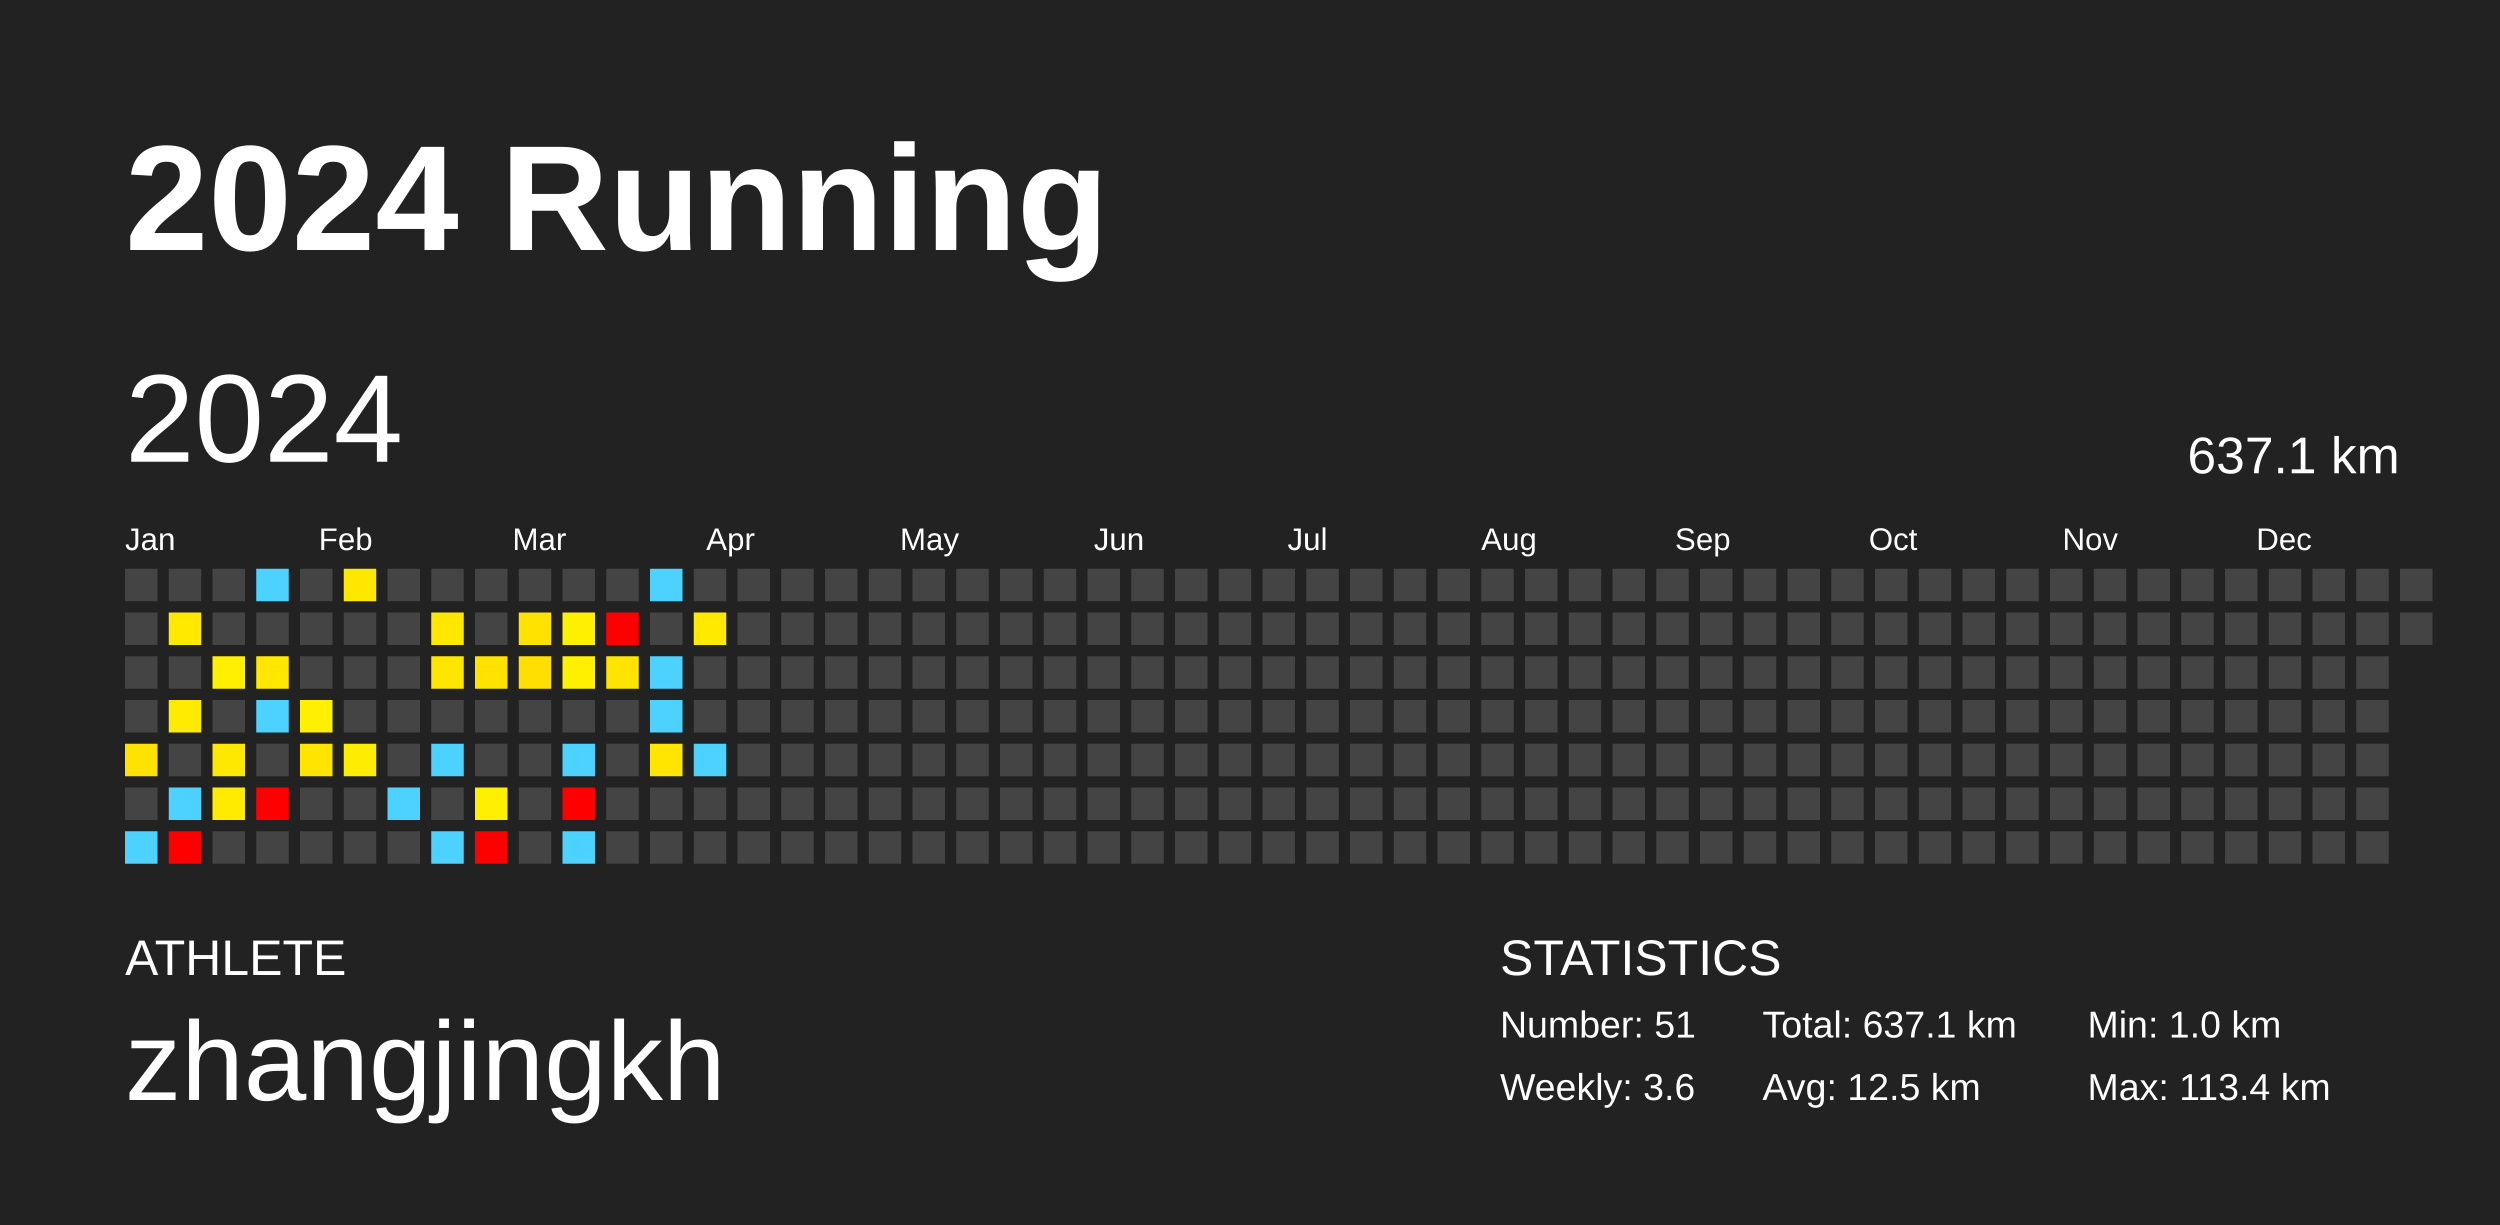
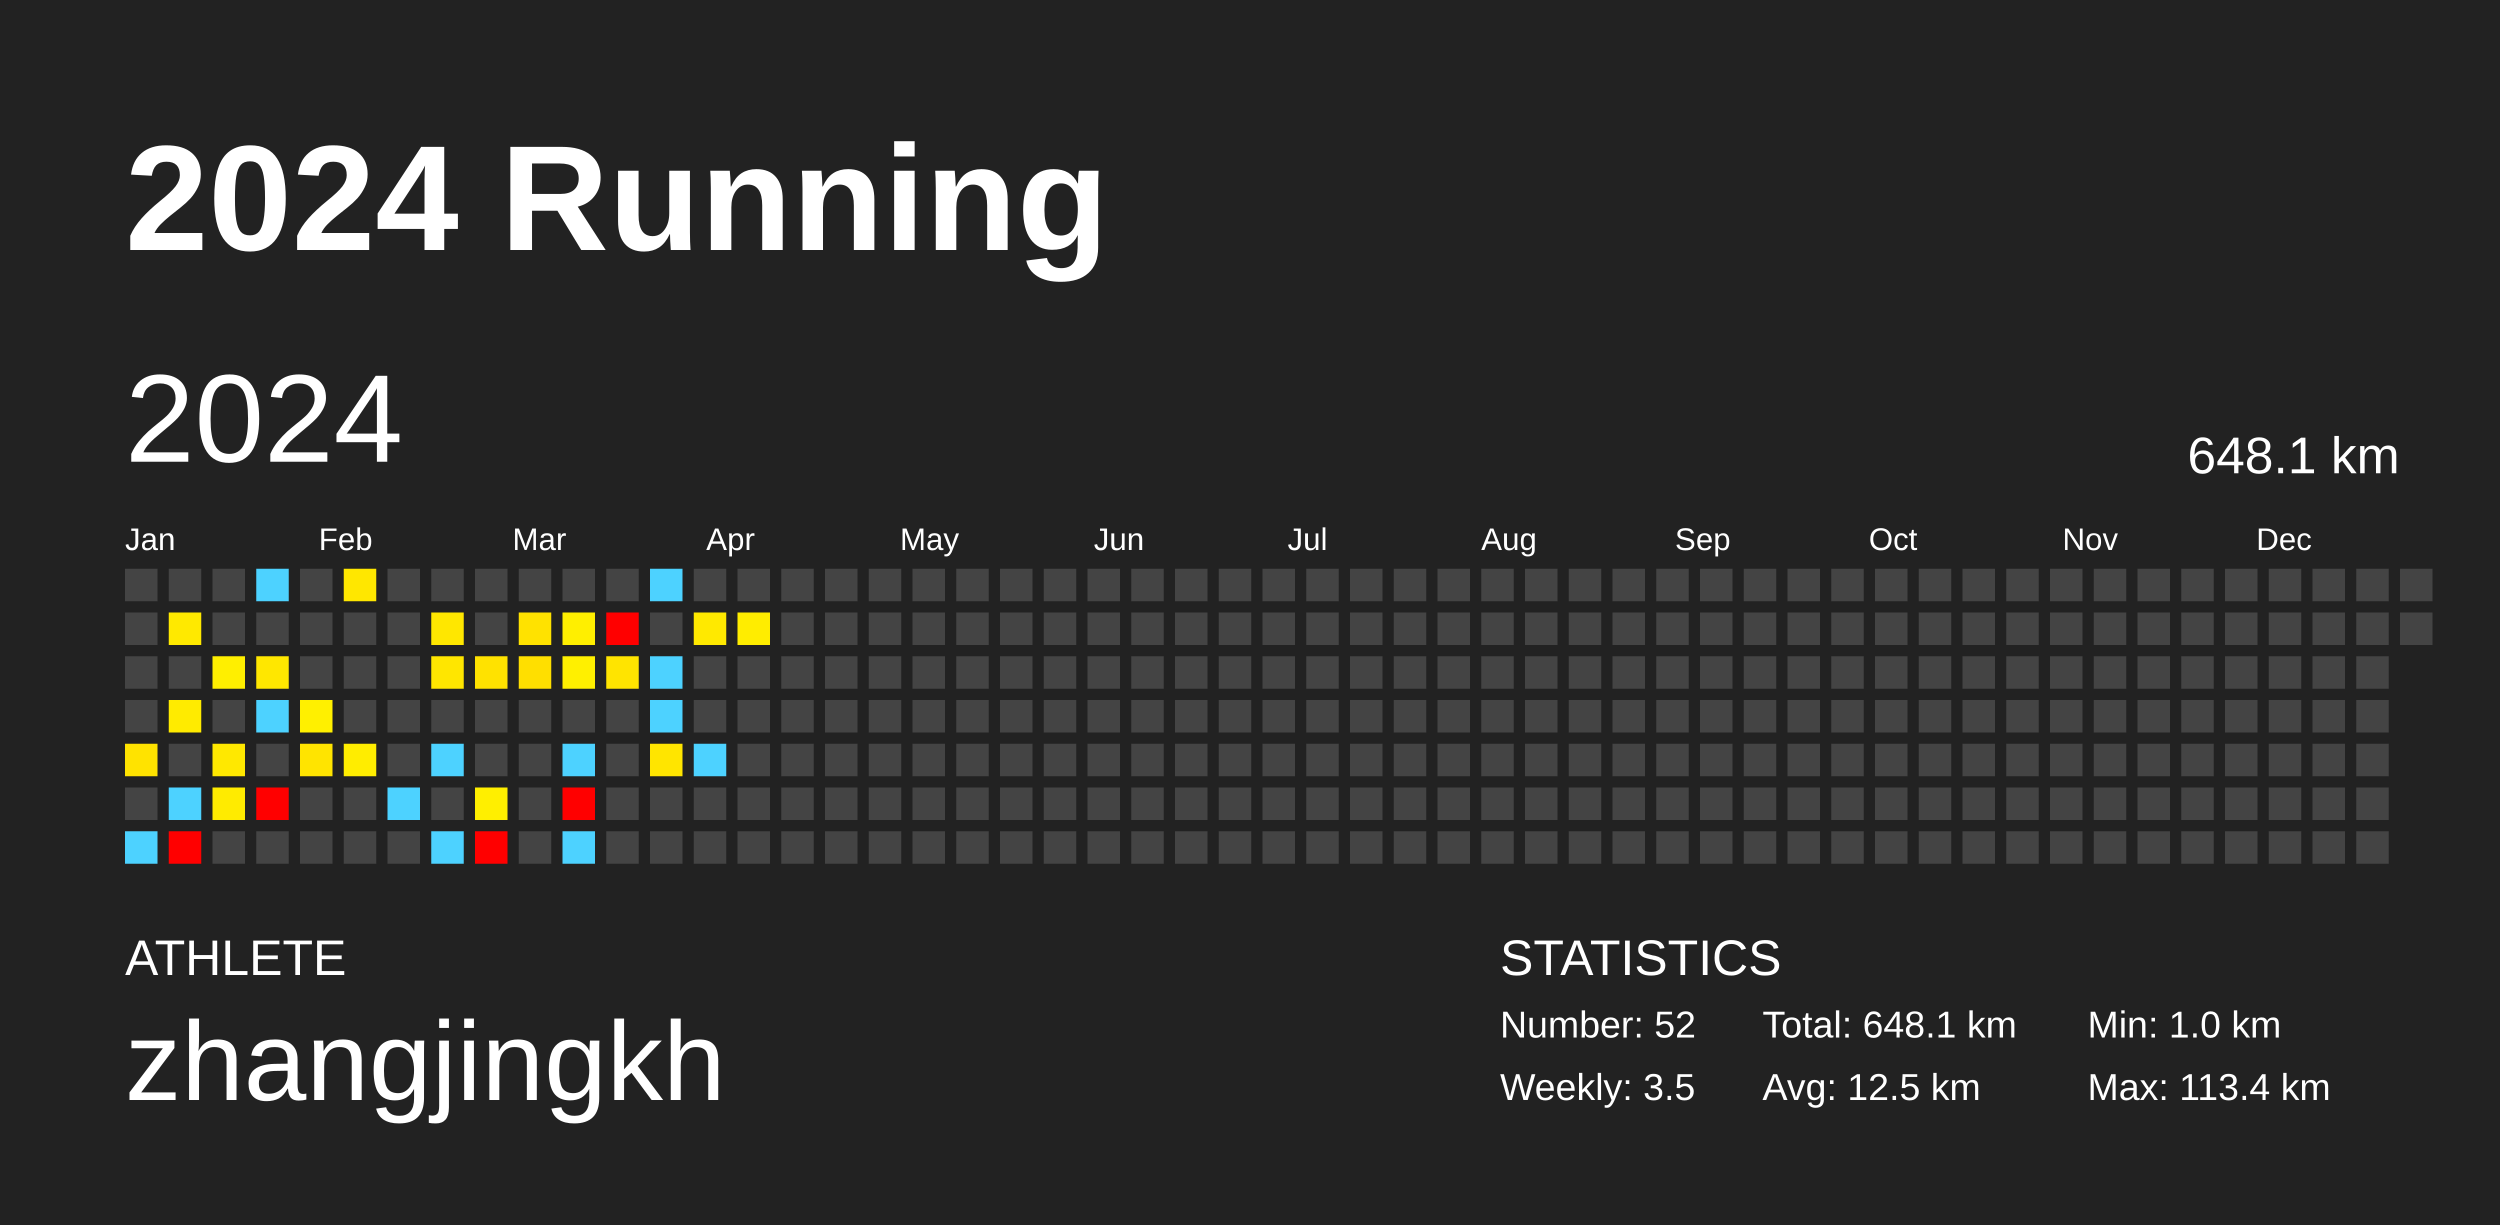
<svg xmlns="http://www.w3.org/2000/svg" baseProfile="full" height="98mm" version="1.1" viewBox="0,0,200,98" width="200mm">
  <defs />
  <rect fill="#222222" height="98" width="200" x="0" y="0" />
  <text fill="#FFFFFF" style="font-size:12px; font-family:Arial; font-weight:bold;" x="10" y="20">2024 Running</text>
  <text fill="#FFFFFF" style="font-size:4px; font-family:Arial" x="10" y="78">ATHLETE</text>
  <text fill="#FFFFFF" style="font-size:9px; font-family:Arial" x="10" y="88">zhangjingkh</text>
  <text fill="#FFFFFF" style="font-size:4px; font-family:Arial" x="120" y="78">STATISTICS</text>
-   <text fill="#FFFFFF" style="font-size:3px; font-family:Arial" x="120" y="83">Number: 51</text>
-   <text fill="#FFFFFF" style="font-size:3px; font-family:Arial" x="120" y="88">Weekly: 3.6</text>
-   <text fill="#FFFFFF" style="font-size:3px; font-family:Arial" x="141" y="83">Total: 637.1 km</text>
+   <text fill="#FFFFFF" style="font-size:3px; font-family:Arial" x="120" y="83">Number: 52</text>
+   <text fill="#FFFFFF" style="font-size:3px; font-family:Arial" x="120" y="88">Weekly: 3.5</text>
+   <text fill="#FFFFFF" style="font-size:3px; font-family:Arial" x="141" y="83">Total: 648.1 km</text>
  <text fill="#FFFFFF" style="font-size:3px; font-family:Arial" x="141" y="88">Avg: 12.5 km</text>
  <text fill="#FFFFFF" style="font-size:3px; font-family:Arial" x="167" y="83">Min: 1.0 km</text>
  <text fill="#FFFFFF" style="font-size:3px; font-family:Arial" x="167" y="88">Max: 113.4 km</text>
  <text dominant-baseline="hanging" fill="#FFFFFF" style="font-size:10.0px; font-family:Arial;" x="10" y="30">2024</text>
-   <text dominant-baseline="hanging" fill="#FFFFFF" style="font-size:4.125px; font-family:Arial;" x="175" y="35">637.1 km</text>
+   <text dominant-baseline="hanging" fill="#FFFFFF" style="font-size:4.125px; font-family:Arial;" x="175" y="35">648.1 km</text>
  <text fill="#FFFFFF" style="font-size:2.5px; font-family:Arial" x="10.0" y="44">Jan</text>
  <text fill="#FFFFFF" style="font-size:2.5px; font-family:Arial" x="25.5" y="44">Feb</text>
  <text fill="#FFFFFF" style="font-size:2.5px; font-family:Arial" x="41.0" y="44">Mar</text>
  <text fill="#FFFFFF" style="font-size:2.5px; font-family:Arial" x="56.5" y="44">Apr</text>
  <text fill="#FFFFFF" style="font-size:2.5px; font-family:Arial" x="72.0" y="44">May</text>
  <text fill="#FFFFFF" style="font-size:2.5px; font-family:Arial" x="87.5" y="44">Jun</text>
  <text fill="#FFFFFF" style="font-size:2.5px; font-family:Arial" x="103.0" y="44">Jul</text>
  <text fill="#FFFFFF" style="font-size:2.5px; font-family:Arial" x="118.5" y="44">Aug</text>
  <text fill="#FFFFFF" style="font-size:2.5px; font-family:Arial" x="134.0" y="44">Sep</text>
  <text fill="#FFFFFF" style="font-size:2.5px; font-family:Arial" x="149.5" y="44">Oct</text>
  <text fill="#FFFFFF" style="font-size:2.5px; font-family:Arial" x="165.0" y="44">Nov</text>
  <text fill="#FFFFFF" style="font-size:2.5px; font-family:Arial" x="180.5" y="44">Dec</text>
  <rect fill="#444444" height="2.6" width="2.6" x="10.0" y="45.5" />
  <rect fill="#444444" height="2.6" width="2.6" x="10.0" y="49.0" />
  <rect fill="#444444" height="2.6" width="2.6" x="10.0" y="52.5" />
  <rect fill="#444444" height="2.6" width="2.6" x="10.0" y="56.0" />
  <rect fill="#ffe300" height="2.6" width="2.6" x="10.0" y="59.5" />
  <rect fill="#444444" height="2.6" width="2.6" x="10.0" y="63.0" />
  <rect fill="#4dd2ff" height="2.6" width="2.6" x="10.0" y="66.5" />
  <rect fill="#444444" height="2.6" width="2.6" x="13.5" y="45.5" />
  <rect fill="#ffe900" height="2.6" width="2.6" x="13.5" y="49.0" />
  <rect fill="#444444" height="2.6" width="2.6" x="13.5" y="52.5" />
  <rect fill="#ffeb00" height="2.6" width="2.6" x="13.5" y="56.0" />
  <rect fill="#444444" height="2.6" width="2.6" x="13.5" y="59.5" />
  <rect fill="#4dd2ff" height="2.6" width="2.6" x="13.5" y="63.0" />
  <rect fill="red" height="2.6" width="2.6" x="13.5" y="66.5" />
  <rect fill="#444444" height="2.6" width="2.6" x="17.0" y="45.5" />
  <rect fill="#444444" height="2.6" width="2.6" x="17.0" y="49.0" />
  <rect fill="#ffef00" height="2.6" width="2.6" x="17.0" y="52.5" />
  <rect fill="#444444" height="2.6" width="2.6" x="17.0" y="56.0" />
  <rect fill="#ffe800" height="2.6" width="2.6" x="17.0" y="59.5" />
  <rect fill="#ffeb00" height="2.6" width="2.6" x="17.0" y="63.0" />
  <rect fill="#444444" height="2.6" width="2.6" x="17.0" y="66.5" />
  <rect fill="#4dd2ff" height="2.6" width="2.6" x="20.5" y="45.5" />
  <rect fill="#444444" height="2.6" width="2.6" x="20.5" y="49.0" />
  <rect fill="#ffe700" height="2.6" width="2.6" x="20.5" y="52.5" />
  <rect fill="#4dd2ff" height="2.6" width="2.6" x="20.5" y="56.0" />
  <rect fill="#444444" height="2.6" width="2.6" x="20.5" y="59.5" />
  <rect fill="red" height="2.6" width="2.6" x="20.5" y="63.0" />
  <rect fill="#444444" height="2.6" width="2.6" x="20.5" y="66.5" />
  <rect fill="#444444" height="2.6" width="2.6" x="24.0" y="45.5" />
  <rect fill="#444444" height="2.6" width="2.6" x="24.0" y="49.0" />
  <rect fill="#444444" height="2.6" width="2.6" x="24.0" y="52.5" />
  <rect fill="#fff000" height="2.6" width="2.6" x="24.0" y="56.0" />
  <rect fill="#ffe400" height="2.6" width="2.6" x="24.0" y="59.5" />
  <rect fill="#444444" height="2.6" width="2.6" x="24.0" y="63.0" />
  <rect fill="#444444" height="2.6" width="2.6" x="24.0" y="66.5" />
  <rect fill="#ffe700" height="2.6" width="2.6" x="27.5" y="45.5" />
  <rect fill="#444444" height="2.6" width="2.6" x="27.5" y="49.0" />
  <rect fill="#444444" height="2.6" width="2.6" x="27.5" y="52.5" />
  <rect fill="#444444" height="2.6" width="2.6" x="27.5" y="56.0" />
  <rect fill="#ffed00" height="2.6" width="2.6" x="27.5" y="59.5" />
  <rect fill="#444444" height="2.6" width="2.6" x="27.5" y="63.0" />
  <rect fill="#444444" height="2.6" width="2.6" x="27.5" y="66.5" />
  <rect fill="#444444" height="2.6" width="2.6" x="31.0" y="45.5" />
  <rect fill="#444444" height="2.6" width="2.6" x="31.0" y="49.0" />
  <rect fill="#444444" height="2.6" width="2.6" x="31.0" y="52.5" />
  <rect fill="#444444" height="2.6" width="2.6" x="31.0" y="56.0" />
  <rect fill="#444444" height="2.6" width="2.6" x="31.0" y="59.5" />
  <rect fill="#4dd2ff" height="2.6" width="2.6" x="31.0" y="63.0" />
  <rect fill="#444444" height="2.6" width="2.6" x="31.0" y="66.5" />
  <rect fill="#444444" height="2.6" width="2.6" x="34.5" y="45.5" />
  <rect fill="#ffe700" height="2.6" width="2.6" x="34.5" y="49.0" />
  <rect fill="#ffe600" height="2.6" width="2.6" x="34.5" y="52.5" />
  <rect fill="#444444" height="2.6" width="2.6" x="34.5" y="56.0" />
  <rect fill="#4dd2ff" height="2.6" width="2.6" x="34.5" y="59.5" />
  <rect fill="#444444" height="2.6" width="2.6" x="34.5" y="63.0" />
  <rect fill="#4dd2ff" height="2.6" width="2.6" x="34.5" y="66.5" />
  <rect fill="#444444" height="2.6" width="2.6" x="38.0" y="45.5" />
  <rect fill="#444444" height="2.6" width="2.6" x="38.0" y="49.0" />
  <rect fill="#ffe200" height="2.6" width="2.6" x="38.0" y="52.5" />
  <rect fill="#444444" height="2.6" width="2.6" x="38.0" y="56.0" />
  <rect fill="#444444" height="2.6" width="2.6" x="38.0" y="59.5" />
  <rect fill="#ffef00" height="2.6" width="2.6" x="38.0" y="63.0" />
  <rect fill="red" height="2.6" width="2.6" x="38.0" y="66.5" />
  <rect fill="#444444" height="2.6" width="2.6" x="41.5" y="45.5" />
  <rect fill="#ffe200" height="2.6" width="2.6" x="41.5" y="49.0" />
  <rect fill="#ffdf00" height="2.6" width="2.6" x="41.5" y="52.5" />
  <rect fill="#444444" height="2.6" width="2.6" x="41.5" y="56.0" />
  <rect fill="#444444" height="2.6" width="2.6" x="41.5" y="59.5" />
  <rect fill="#444444" height="2.6" width="2.6" x="41.5" y="63.0" />
  <rect fill="#444444" height="2.6" width="2.6" x="41.5" y="66.5" />
  <rect fill="#444444" height="2.6" width="2.6" x="45.0" y="45.5" />
  <rect fill="#ffef00" height="2.6" width="2.6" x="45.0" y="49.0" />
  <rect fill="#fff000" height="2.6" width="2.6" x="45.0" y="52.5" />
  <rect fill="#444444" height="2.6" width="2.6" x="45.0" y="56.0" />
  <rect fill="#4dd2ff" height="2.6" width="2.6" x="45.0" y="59.5" />
  <rect fill="red" height="2.6" width="2.6" x="45.0" y="63.0" />
  <rect fill="#4dd2ff" height="2.6" width="2.6" x="45.0" y="66.5" />
  <rect fill="#444444" height="2.6" width="2.6" x="48.5" y="45.5" />
  <rect fill="red" height="2.6" width="2.6" x="48.5" y="49.0" />
  <rect fill="#ffe400" height="2.6" width="2.6" x="48.5" y="52.5" />
  <rect fill="#444444" height="2.6" width="2.6" x="48.5" y="56.0" />
  <rect fill="#444444" height="2.6" width="2.6" x="48.5" y="59.5" />
  <rect fill="#444444" height="2.6" width="2.6" x="48.5" y="63.0" />
  <rect fill="#444444" height="2.6" width="2.6" x="48.5" y="66.5" />
  <rect fill="#4dd2ff" height="2.6" width="2.6" x="52.0" y="45.5" />
  <rect fill="#444444" height="2.6" width="2.6" x="52.0" y="49.0" />
  <rect fill="#4dd2ff" height="2.6" width="2.6" x="52.0" y="52.5" />
  <rect fill="#4dd2ff" height="2.6" width="2.6" x="52.0" y="56.0" />
  <rect fill="#ffe500" height="2.6" width="2.6" x="52.0" y="59.5" />
  <rect fill="#444444" height="2.6" width="2.6" x="52.0" y="63.0" />
  <rect fill="#444444" height="2.6" width="2.6" x="52.0" y="66.5" />
  <rect fill="#444444" height="2.6" width="2.6" x="55.5" y="45.5" />
  <rect fill="#ffe900" height="2.6" width="2.6" x="55.5" y="49.0" />
  <rect fill="#444444" height="2.6" width="2.6" x="55.5" y="52.5" />
  <rect fill="#444444" height="2.6" width="2.6" x="55.5" y="56.0" />
  <rect fill="#4dd2ff" height="2.6" width="2.6" x="55.5" y="59.5" />
  <rect fill="#444444" height="2.6" width="2.6" x="55.5" y="63.0" />
  <rect fill="#444444" height="2.6" width="2.6" x="55.5" y="66.5" />
  <rect fill="#444444" height="2.6" width="2.6" x="59.0" y="45.5" />
-   <rect fill="#444444" height="2.6" width="2.6" x="59.0" y="49.0" />
+   <rect fill="#ffed00" height="2.6" width="2.6" x="59.0" y="49.0" />
  <rect fill="#444444" height="2.6" width="2.6" x="59.0" y="52.5" />
  <rect fill="#444444" height="2.6" width="2.6" x="59.0" y="56.0" />
  <rect fill="#444444" height="2.6" width="2.6" x="59.0" y="59.5" />
  <rect fill="#444444" height="2.6" width="2.6" x="59.0" y="63.0" />
  <rect fill="#444444" height="2.6" width="2.6" x="59.0" y="66.5" />
  <rect fill="#444444" height="2.6" width="2.6" x="62.5" y="45.5" />
  <rect fill="#444444" height="2.6" width="2.6" x="62.5" y="49.0" />
  <rect fill="#444444" height="2.6" width="2.6" x="62.5" y="52.5" />
  <rect fill="#444444" height="2.6" width="2.6" x="62.5" y="56.0" />
  <rect fill="#444444" height="2.6" width="2.6" x="62.5" y="59.5" />
  <rect fill="#444444" height="2.6" width="2.6" x="62.5" y="63.0" />
  <rect fill="#444444" height="2.6" width="2.6" x="62.5" y="66.5" />
  <rect fill="#444444" height="2.6" width="2.6" x="66.0" y="45.5" />
  <rect fill="#444444" height="2.6" width="2.6" x="66.0" y="49.0" />
  <rect fill="#444444" height="2.6" width="2.6" x="66.0" y="52.5" />
  <rect fill="#444444" height="2.6" width="2.6" x="66.0" y="56.0" />
  <rect fill="#444444" height="2.6" width="2.6" x="66.0" y="59.5" />
  <rect fill="#444444" height="2.6" width="2.6" x="66.0" y="63.0" />
  <rect fill="#444444" height="2.6" width="2.6" x="66.0" y="66.5" />
  <rect fill="#444444" height="2.6" width="2.6" x="69.5" y="45.5" />
  <rect fill="#444444" height="2.6" width="2.6" x="69.5" y="49.0" />
  <rect fill="#444444" height="2.6" width="2.6" x="69.5" y="52.5" />
  <rect fill="#444444" height="2.6" width="2.6" x="69.5" y="56.0" />
  <rect fill="#444444" height="2.6" width="2.6" x="69.5" y="59.5" />
  <rect fill="#444444" height="2.6" width="2.6" x="69.5" y="63.0" />
  <rect fill="#444444" height="2.6" width="2.6" x="69.5" y="66.5" />
  <rect fill="#444444" height="2.6" width="2.6" x="73.0" y="45.5" />
  <rect fill="#444444" height="2.6" width="2.6" x="73.0" y="49.0" />
  <rect fill="#444444" height="2.6" width="2.6" x="73.0" y="52.5" />
  <rect fill="#444444" height="2.6" width="2.6" x="73.0" y="56.0" />
  <rect fill="#444444" height="2.6" width="2.6" x="73.0" y="59.5" />
  <rect fill="#444444" height="2.6" width="2.6" x="73.0" y="63.0" />
  <rect fill="#444444" height="2.6" width="2.6" x="73.0" y="66.5" />
  <rect fill="#444444" height="2.6" width="2.6" x="76.5" y="45.5" />
  <rect fill="#444444" height="2.6" width="2.6" x="76.5" y="49.0" />
  <rect fill="#444444" height="2.6" width="2.6" x="76.5" y="52.5" />
  <rect fill="#444444" height="2.6" width="2.6" x="76.5" y="56.0" />
  <rect fill="#444444" height="2.6" width="2.6" x="76.5" y="59.5" />
  <rect fill="#444444" height="2.6" width="2.6" x="76.5" y="63.0" />
  <rect fill="#444444" height="2.6" width="2.6" x="76.5" y="66.5" />
  <rect fill="#444444" height="2.6" width="2.6" x="80.0" y="45.5" />
  <rect fill="#444444" height="2.6" width="2.6" x="80.0" y="49.0" />
  <rect fill="#444444" height="2.6" width="2.6" x="80.0" y="52.5" />
  <rect fill="#444444" height="2.6" width="2.6" x="80.0" y="56.0" />
  <rect fill="#444444" height="2.6" width="2.6" x="80.0" y="59.5" />
  <rect fill="#444444" height="2.6" width="2.6" x="80.0" y="63.0" />
  <rect fill="#444444" height="2.6" width="2.6" x="80.0" y="66.5" />
  <rect fill="#444444" height="2.6" width="2.6" x="83.5" y="45.5" />
  <rect fill="#444444" height="2.6" width="2.6" x="83.5" y="49.0" />
  <rect fill="#444444" height="2.6" width="2.6" x="83.5" y="52.5" />
  <rect fill="#444444" height="2.6" width="2.6" x="83.5" y="56.0" />
  <rect fill="#444444" height="2.6" width="2.6" x="83.5" y="59.5" />
  <rect fill="#444444" height="2.6" width="2.6" x="83.5" y="63.0" />
  <rect fill="#444444" height="2.6" width="2.6" x="83.5" y="66.5" />
  <rect fill="#444444" height="2.6" width="2.6" x="87.0" y="45.5" />
  <rect fill="#444444" height="2.6" width="2.6" x="87.0" y="49.0" />
  <rect fill="#444444" height="2.6" width="2.6" x="87.0" y="52.5" />
  <rect fill="#444444" height="2.6" width="2.6" x="87.0" y="56.0" />
  <rect fill="#444444" height="2.6" width="2.6" x="87.0" y="59.5" />
  <rect fill="#444444" height="2.6" width="2.6" x="87.0" y="63.0" />
  <rect fill="#444444" height="2.6" width="2.6" x="87.0" y="66.5" />
  <rect fill="#444444" height="2.6" width="2.6" x="90.5" y="45.5" />
  <rect fill="#444444" height="2.6" width="2.6" x="90.5" y="49.0" />
  <rect fill="#444444" height="2.6" width="2.6" x="90.5" y="52.5" />
  <rect fill="#444444" height="2.6" width="2.6" x="90.5" y="56.0" />
  <rect fill="#444444" height="2.6" width="2.6" x="90.5" y="59.5" />
  <rect fill="#444444" height="2.6" width="2.6" x="90.5" y="63.0" />
  <rect fill="#444444" height="2.6" width="2.6" x="90.5" y="66.5" />
  <rect fill="#444444" height="2.6" width="2.6" x="94.0" y="45.5" />
  <rect fill="#444444" height="2.6" width="2.6" x="94.0" y="49.0" />
  <rect fill="#444444" height="2.6" width="2.6" x="94.0" y="52.5" />
  <rect fill="#444444" height="2.6" width="2.6" x="94.0" y="56.0" />
  <rect fill="#444444" height="2.6" width="2.6" x="94.0" y="59.5" />
  <rect fill="#444444" height="2.6" width="2.6" x="94.0" y="63.0" />
  <rect fill="#444444" height="2.6" width="2.6" x="94.0" y="66.5" />
  <rect fill="#444444" height="2.6" width="2.6" x="97.5" y="45.5" />
  <rect fill="#444444" height="2.6" width="2.6" x="97.5" y="49.0" />
  <rect fill="#444444" height="2.6" width="2.6" x="97.5" y="52.5" />
  <rect fill="#444444" height="2.6" width="2.6" x="97.5" y="56.0" />
  <rect fill="#444444" height="2.6" width="2.6" x="97.5" y="59.5" />
  <rect fill="#444444" height="2.6" width="2.6" x="97.5" y="63.0" />
  <rect fill="#444444" height="2.6" width="2.6" x="97.5" y="66.5" />
  <rect fill="#444444" height="2.6" width="2.6" x="101.0" y="45.5" />
  <rect fill="#444444" height="2.6" width="2.6" x="101.0" y="49.0" />
  <rect fill="#444444" height="2.6" width="2.6" x="101.0" y="52.5" />
  <rect fill="#444444" height="2.6" width="2.6" x="101.0" y="56.0" />
  <rect fill="#444444" height="2.6" width="2.6" x="101.0" y="59.5" />
  <rect fill="#444444" height="2.6" width="2.6" x="101.0" y="63.0" />
  <rect fill="#444444" height="2.6" width="2.6" x="101.0" y="66.5" />
  <rect fill="#444444" height="2.6" width="2.6" x="104.5" y="45.5" />
  <rect fill="#444444" height="2.6" width="2.6" x="104.5" y="49.0" />
  <rect fill="#444444" height="2.6" width="2.6" x="104.5" y="52.5" />
  <rect fill="#444444" height="2.6" width="2.6" x="104.5" y="56.0" />
  <rect fill="#444444" height="2.6" width="2.6" x="104.5" y="59.5" />
  <rect fill="#444444" height="2.6" width="2.6" x="104.5" y="63.0" />
  <rect fill="#444444" height="2.6" width="2.6" x="104.5" y="66.5" />
  <rect fill="#444444" height="2.6" width="2.6" x="108.0" y="45.5" />
  <rect fill="#444444" height="2.6" width="2.6" x="108.0" y="49.0" />
  <rect fill="#444444" height="2.6" width="2.6" x="108.0" y="52.5" />
  <rect fill="#444444" height="2.6" width="2.6" x="108.0" y="56.0" />
  <rect fill="#444444" height="2.6" width="2.6" x="108.0" y="59.5" />
  <rect fill="#444444" height="2.6" width="2.6" x="108.0" y="63.0" />
  <rect fill="#444444" height="2.6" width="2.6" x="108.0" y="66.5" />
  <rect fill="#444444" height="2.6" width="2.6" x="111.5" y="45.5" />
  <rect fill="#444444" height="2.6" width="2.6" x="111.5" y="49.0" />
  <rect fill="#444444" height="2.6" width="2.6" x="111.5" y="52.5" />
  <rect fill="#444444" height="2.6" width="2.6" x="111.5" y="56.0" />
  <rect fill="#444444" height="2.6" width="2.6" x="111.5" y="59.5" />
  <rect fill="#444444" height="2.6" width="2.6" x="111.5" y="63.0" />
  <rect fill="#444444" height="2.6" width="2.6" x="111.5" y="66.5" />
  <rect fill="#444444" height="2.6" width="2.6" x="115.0" y="45.5" />
  <rect fill="#444444" height="2.6" width="2.6" x="115.0" y="49.0" />
  <rect fill="#444444" height="2.6" width="2.6" x="115.0" y="52.5" />
  <rect fill="#444444" height="2.6" width="2.6" x="115.0" y="56.0" />
  <rect fill="#444444" height="2.6" width="2.6" x="115.0" y="59.5" />
  <rect fill="#444444" height="2.6" width="2.6" x="115.0" y="63.0" />
  <rect fill="#444444" height="2.6" width="2.6" x="115.0" y="66.5" />
  <rect fill="#444444" height="2.6" width="2.6" x="118.5" y="45.5" />
  <rect fill="#444444" height="2.6" width="2.6" x="118.5" y="49.0" />
  <rect fill="#444444" height="2.6" width="2.6" x="118.5" y="52.5" />
  <rect fill="#444444" height="2.6" width="2.6" x="118.5" y="56.0" />
  <rect fill="#444444" height="2.6" width="2.6" x="118.5" y="59.5" />
  <rect fill="#444444" height="2.6" width="2.6" x="118.5" y="63.0" />
  <rect fill="#444444" height="2.6" width="2.6" x="118.5" y="66.5" />
  <rect fill="#444444" height="2.6" width="2.6" x="122.0" y="45.5" />
  <rect fill="#444444" height="2.6" width="2.6" x="122.0" y="49.0" />
  <rect fill="#444444" height="2.6" width="2.6" x="122.0" y="52.5" />
  <rect fill="#444444" height="2.6" width="2.6" x="122.0" y="56.0" />
  <rect fill="#444444" height="2.6" width="2.6" x="122.0" y="59.5" />
  <rect fill="#444444" height="2.6" width="2.6" x="122.0" y="63.0" />
  <rect fill="#444444" height="2.6" width="2.6" x="122.0" y="66.5" />
  <rect fill="#444444" height="2.6" width="2.6" x="125.5" y="45.5" />
  <rect fill="#444444" height="2.6" width="2.6" x="125.5" y="49.0" />
  <rect fill="#444444" height="2.6" width="2.6" x="125.5" y="52.5" />
  <rect fill="#444444" height="2.6" width="2.6" x="125.5" y="56.0" />
  <rect fill="#444444" height="2.6" width="2.6" x="125.5" y="59.5" />
  <rect fill="#444444" height="2.6" width="2.6" x="125.5" y="63.0" />
  <rect fill="#444444" height="2.6" width="2.6" x="125.5" y="66.5" />
  <rect fill="#444444" height="2.6" width="2.6" x="129.0" y="45.5" />
  <rect fill="#444444" height="2.6" width="2.6" x="129.0" y="49.0" />
  <rect fill="#444444" height="2.6" width="2.6" x="129.0" y="52.5" />
  <rect fill="#444444" height="2.6" width="2.6" x="129.0" y="56.0" />
  <rect fill="#444444" height="2.6" width="2.6" x="129.0" y="59.5" />
  <rect fill="#444444" height="2.6" width="2.6" x="129.0" y="63.0" />
  <rect fill="#444444" height="2.6" width="2.6" x="129.0" y="66.5" />
  <rect fill="#444444" height="2.6" width="2.6" x="132.5" y="45.5" />
  <rect fill="#444444" height="2.6" width="2.6" x="132.5" y="49.0" />
  <rect fill="#444444" height="2.6" width="2.6" x="132.5" y="52.5" />
  <rect fill="#444444" height="2.6" width="2.6" x="132.5" y="56.0" />
  <rect fill="#444444" height="2.6" width="2.6" x="132.5" y="59.5" />
  <rect fill="#444444" height="2.6" width="2.6" x="132.5" y="63.0" />
  <rect fill="#444444" height="2.6" width="2.6" x="132.5" y="66.5" />
  <rect fill="#444444" height="2.6" width="2.6" x="136.0" y="45.5" />
  <rect fill="#444444" height="2.6" width="2.6" x="136.0" y="49.0" />
  <rect fill="#444444" height="2.6" width="2.6" x="136.0" y="52.5" />
  <rect fill="#444444" height="2.6" width="2.6" x="136.0" y="56.0" />
  <rect fill="#444444" height="2.6" width="2.6" x="136.0" y="59.5" />
  <rect fill="#444444" height="2.6" width="2.6" x="136.0" y="63.0" />
  <rect fill="#444444" height="2.6" width="2.6" x="136.0" y="66.5" />
  <rect fill="#444444" height="2.6" width="2.6" x="139.5" y="45.5" />
  <rect fill="#444444" height="2.6" width="2.6" x="139.5" y="49.0" />
  <rect fill="#444444" height="2.6" width="2.6" x="139.5" y="52.5" />
  <rect fill="#444444" height="2.6" width="2.6" x="139.5" y="56.0" />
  <rect fill="#444444" height="2.6" width="2.6" x="139.5" y="59.5" />
  <rect fill="#444444" height="2.6" width="2.6" x="139.5" y="63.0" />
  <rect fill="#444444" height="2.6" width="2.6" x="139.5" y="66.5" />
  <rect fill="#444444" height="2.6" width="2.6" x="143.0" y="45.5" />
  <rect fill="#444444" height="2.6" width="2.6" x="143.0" y="49.0" />
  <rect fill="#444444" height="2.6" width="2.6" x="143.0" y="52.5" />
  <rect fill="#444444" height="2.6" width="2.6" x="143.0" y="56.0" />
  <rect fill="#444444" height="2.6" width="2.6" x="143.0" y="59.5" />
  <rect fill="#444444" height="2.6" width="2.6" x="143.0" y="63.0" />
  <rect fill="#444444" height="2.6" width="2.6" x="143.0" y="66.5" />
  <rect fill="#444444" height="2.6" width="2.6" x="146.5" y="45.5" />
  <rect fill="#444444" height="2.6" width="2.6" x="146.5" y="49.0" />
  <rect fill="#444444" height="2.6" width="2.6" x="146.5" y="52.5" />
  <rect fill="#444444" height="2.6" width="2.6" x="146.5" y="56.0" />
  <rect fill="#444444" height="2.6" width="2.6" x="146.5" y="59.5" />
  <rect fill="#444444" height="2.6" width="2.6" x="146.5" y="63.0" />
  <rect fill="#444444" height="2.6" width="2.6" x="146.5" y="66.5" />
  <rect fill="#444444" height="2.6" width="2.6" x="150.0" y="45.5" />
  <rect fill="#444444" height="2.6" width="2.6" x="150.0" y="49.0" />
  <rect fill="#444444" height="2.6" width="2.6" x="150.0" y="52.5" />
  <rect fill="#444444" height="2.6" width="2.6" x="150.0" y="56.0" />
  <rect fill="#444444" height="2.6" width="2.6" x="150.0" y="59.5" />
  <rect fill="#444444" height="2.6" width="2.6" x="150.0" y="63.0" />
  <rect fill="#444444" height="2.6" width="2.6" x="150.0" y="66.5" />
  <rect fill="#444444" height="2.6" width="2.6" x="153.5" y="45.5" />
  <rect fill="#444444" height="2.6" width="2.6" x="153.5" y="49.0" />
  <rect fill="#444444" height="2.6" width="2.6" x="153.5" y="52.5" />
  <rect fill="#444444" height="2.6" width="2.6" x="153.5" y="56.0" />
  <rect fill="#444444" height="2.6" width="2.6" x="153.5" y="59.5" />
  <rect fill="#444444" height="2.6" width="2.6" x="153.5" y="63.0" />
  <rect fill="#444444" height="2.6" width="2.6" x="153.5" y="66.5" />
  <rect fill="#444444" height="2.6" width="2.6" x="157.0" y="45.5" />
  <rect fill="#444444" height="2.6" width="2.6" x="157.0" y="49.0" />
  <rect fill="#444444" height="2.6" width="2.6" x="157.0" y="52.5" />
  <rect fill="#444444" height="2.6" width="2.6" x="157.0" y="56.0" />
  <rect fill="#444444" height="2.6" width="2.6" x="157.0" y="59.5" />
  <rect fill="#444444" height="2.6" width="2.6" x="157.0" y="63.0" />
  <rect fill="#444444" height="2.6" width="2.6" x="157.0" y="66.5" />
  <rect fill="#444444" height="2.6" width="2.6" x="160.5" y="45.5" />
  <rect fill="#444444" height="2.6" width="2.6" x="160.5" y="49.0" />
  <rect fill="#444444" height="2.6" width="2.6" x="160.5" y="52.5" />
  <rect fill="#444444" height="2.6" width="2.6" x="160.5" y="56.0" />
  <rect fill="#444444" height="2.6" width="2.6" x="160.5" y="59.5" />
  <rect fill="#444444" height="2.6" width="2.6" x="160.5" y="63.0" />
  <rect fill="#444444" height="2.6" width="2.6" x="160.5" y="66.5" />
  <rect fill="#444444" height="2.6" width="2.6" x="164.0" y="45.5" />
  <rect fill="#444444" height="2.6" width="2.6" x="164.0" y="49.0" />
  <rect fill="#444444" height="2.6" width="2.6" x="164.0" y="52.5" />
  <rect fill="#444444" height="2.6" width="2.6" x="164.0" y="56.0" />
  <rect fill="#444444" height="2.6" width="2.6" x="164.0" y="59.5" />
  <rect fill="#444444" height="2.6" width="2.6" x="164.0" y="63.0" />
  <rect fill="#444444" height="2.6" width="2.6" x="164.0" y="66.5" />
  <rect fill="#444444" height="2.6" width="2.6" x="167.5" y="45.5" />
  <rect fill="#444444" height="2.6" width="2.6" x="167.5" y="49.0" />
  <rect fill="#444444" height="2.6" width="2.6" x="167.5" y="52.5" />
  <rect fill="#444444" height="2.6" width="2.6" x="167.5" y="56.0" />
  <rect fill="#444444" height="2.6" width="2.6" x="167.5" y="59.5" />
  <rect fill="#444444" height="2.6" width="2.6" x="167.5" y="63.0" />
  <rect fill="#444444" height="2.6" width="2.6" x="167.5" y="66.5" />
  <rect fill="#444444" height="2.6" width="2.6" x="171.0" y="45.5" />
  <rect fill="#444444" height="2.6" width="2.6" x="171.0" y="49.0" />
  <rect fill="#444444" height="2.6" width="2.6" x="171.0" y="52.5" />
  <rect fill="#444444" height="2.6" width="2.6" x="171.0" y="56.0" />
  <rect fill="#444444" height="2.6" width="2.6" x="171.0" y="59.5" />
  <rect fill="#444444" height="2.6" width="2.6" x="171.0" y="63.0" />
  <rect fill="#444444" height="2.6" width="2.6" x="171.0" y="66.5" />
  <rect fill="#444444" height="2.6" width="2.6" x="174.5" y="45.5" />
  <rect fill="#444444" height="2.6" width="2.6" x="174.5" y="49.0" />
  <rect fill="#444444" height="2.6" width="2.6" x="174.5" y="52.5" />
  <rect fill="#444444" height="2.6" width="2.6" x="174.5" y="56.0" />
  <rect fill="#444444" height="2.6" width="2.6" x="174.5" y="59.5" />
  <rect fill="#444444" height="2.6" width="2.6" x="174.5" y="63.0" />
  <rect fill="#444444" height="2.6" width="2.6" x="174.5" y="66.5" />
  <rect fill="#444444" height="2.6" width="2.6" x="178.0" y="45.5" />
  <rect fill="#444444" height="2.6" width="2.6" x="178.0" y="49.0" />
  <rect fill="#444444" height="2.6" width="2.6" x="178.0" y="52.5" />
  <rect fill="#444444" height="2.6" width="2.6" x="178.0" y="56.0" />
  <rect fill="#444444" height="2.6" width="2.6" x="178.0" y="59.5" />
  <rect fill="#444444" height="2.6" width="2.6" x="178.0" y="63.0" />
  <rect fill="#444444" height="2.6" width="2.6" x="178.0" y="66.5" />
  <rect fill="#444444" height="2.6" width="2.6" x="181.5" y="45.5" />
  <rect fill="#444444" height="2.6" width="2.6" x="181.5" y="49.0" />
  <rect fill="#444444" height="2.6" width="2.6" x="181.5" y="52.5" />
  <rect fill="#444444" height="2.6" width="2.6" x="181.5" y="56.0" />
  <rect fill="#444444" height="2.6" width="2.6" x="181.5" y="59.5" />
  <rect fill="#444444" height="2.6" width="2.6" x="181.5" y="63.0" />
  <rect fill="#444444" height="2.6" width="2.6" x="181.5" y="66.5" />
  <rect fill="#444444" height="2.6" width="2.6" x="185.0" y="45.5" />
  <rect fill="#444444" height="2.6" width="2.6" x="185.0" y="49.0" />
  <rect fill="#444444" height="2.6" width="2.6" x="185.0" y="52.5" />
  <rect fill="#444444" height="2.6" width="2.6" x="185.0" y="56.0" />
  <rect fill="#444444" height="2.6" width="2.6" x="185.0" y="59.5" />
  <rect fill="#444444" height="2.6" width="2.6" x="185.0" y="63.0" />
  <rect fill="#444444" height="2.6" width="2.6" x="185.0" y="66.5" />
  <rect fill="#444444" height="2.6" width="2.6" x="188.5" y="45.5" />
  <rect fill="#444444" height="2.6" width="2.6" x="188.5" y="49.0" />
  <rect fill="#444444" height="2.6" width="2.6" x="188.5" y="52.5" />
  <rect fill="#444444" height="2.6" width="2.6" x="188.5" y="56.0" />
  <rect fill="#444444" height="2.6" width="2.6" x="188.5" y="59.5" />
  <rect fill="#444444" height="2.6" width="2.6" x="188.5" y="63.0" />
  <rect fill="#444444" height="2.6" width="2.6" x="188.5" y="66.5" />
  <rect fill="#444444" height="2.6" width="2.6" x="192.0" y="45.5" />
  <rect fill="#444444" height="2.6" width="2.6" x="192.0" y="49.0" />
</svg>
